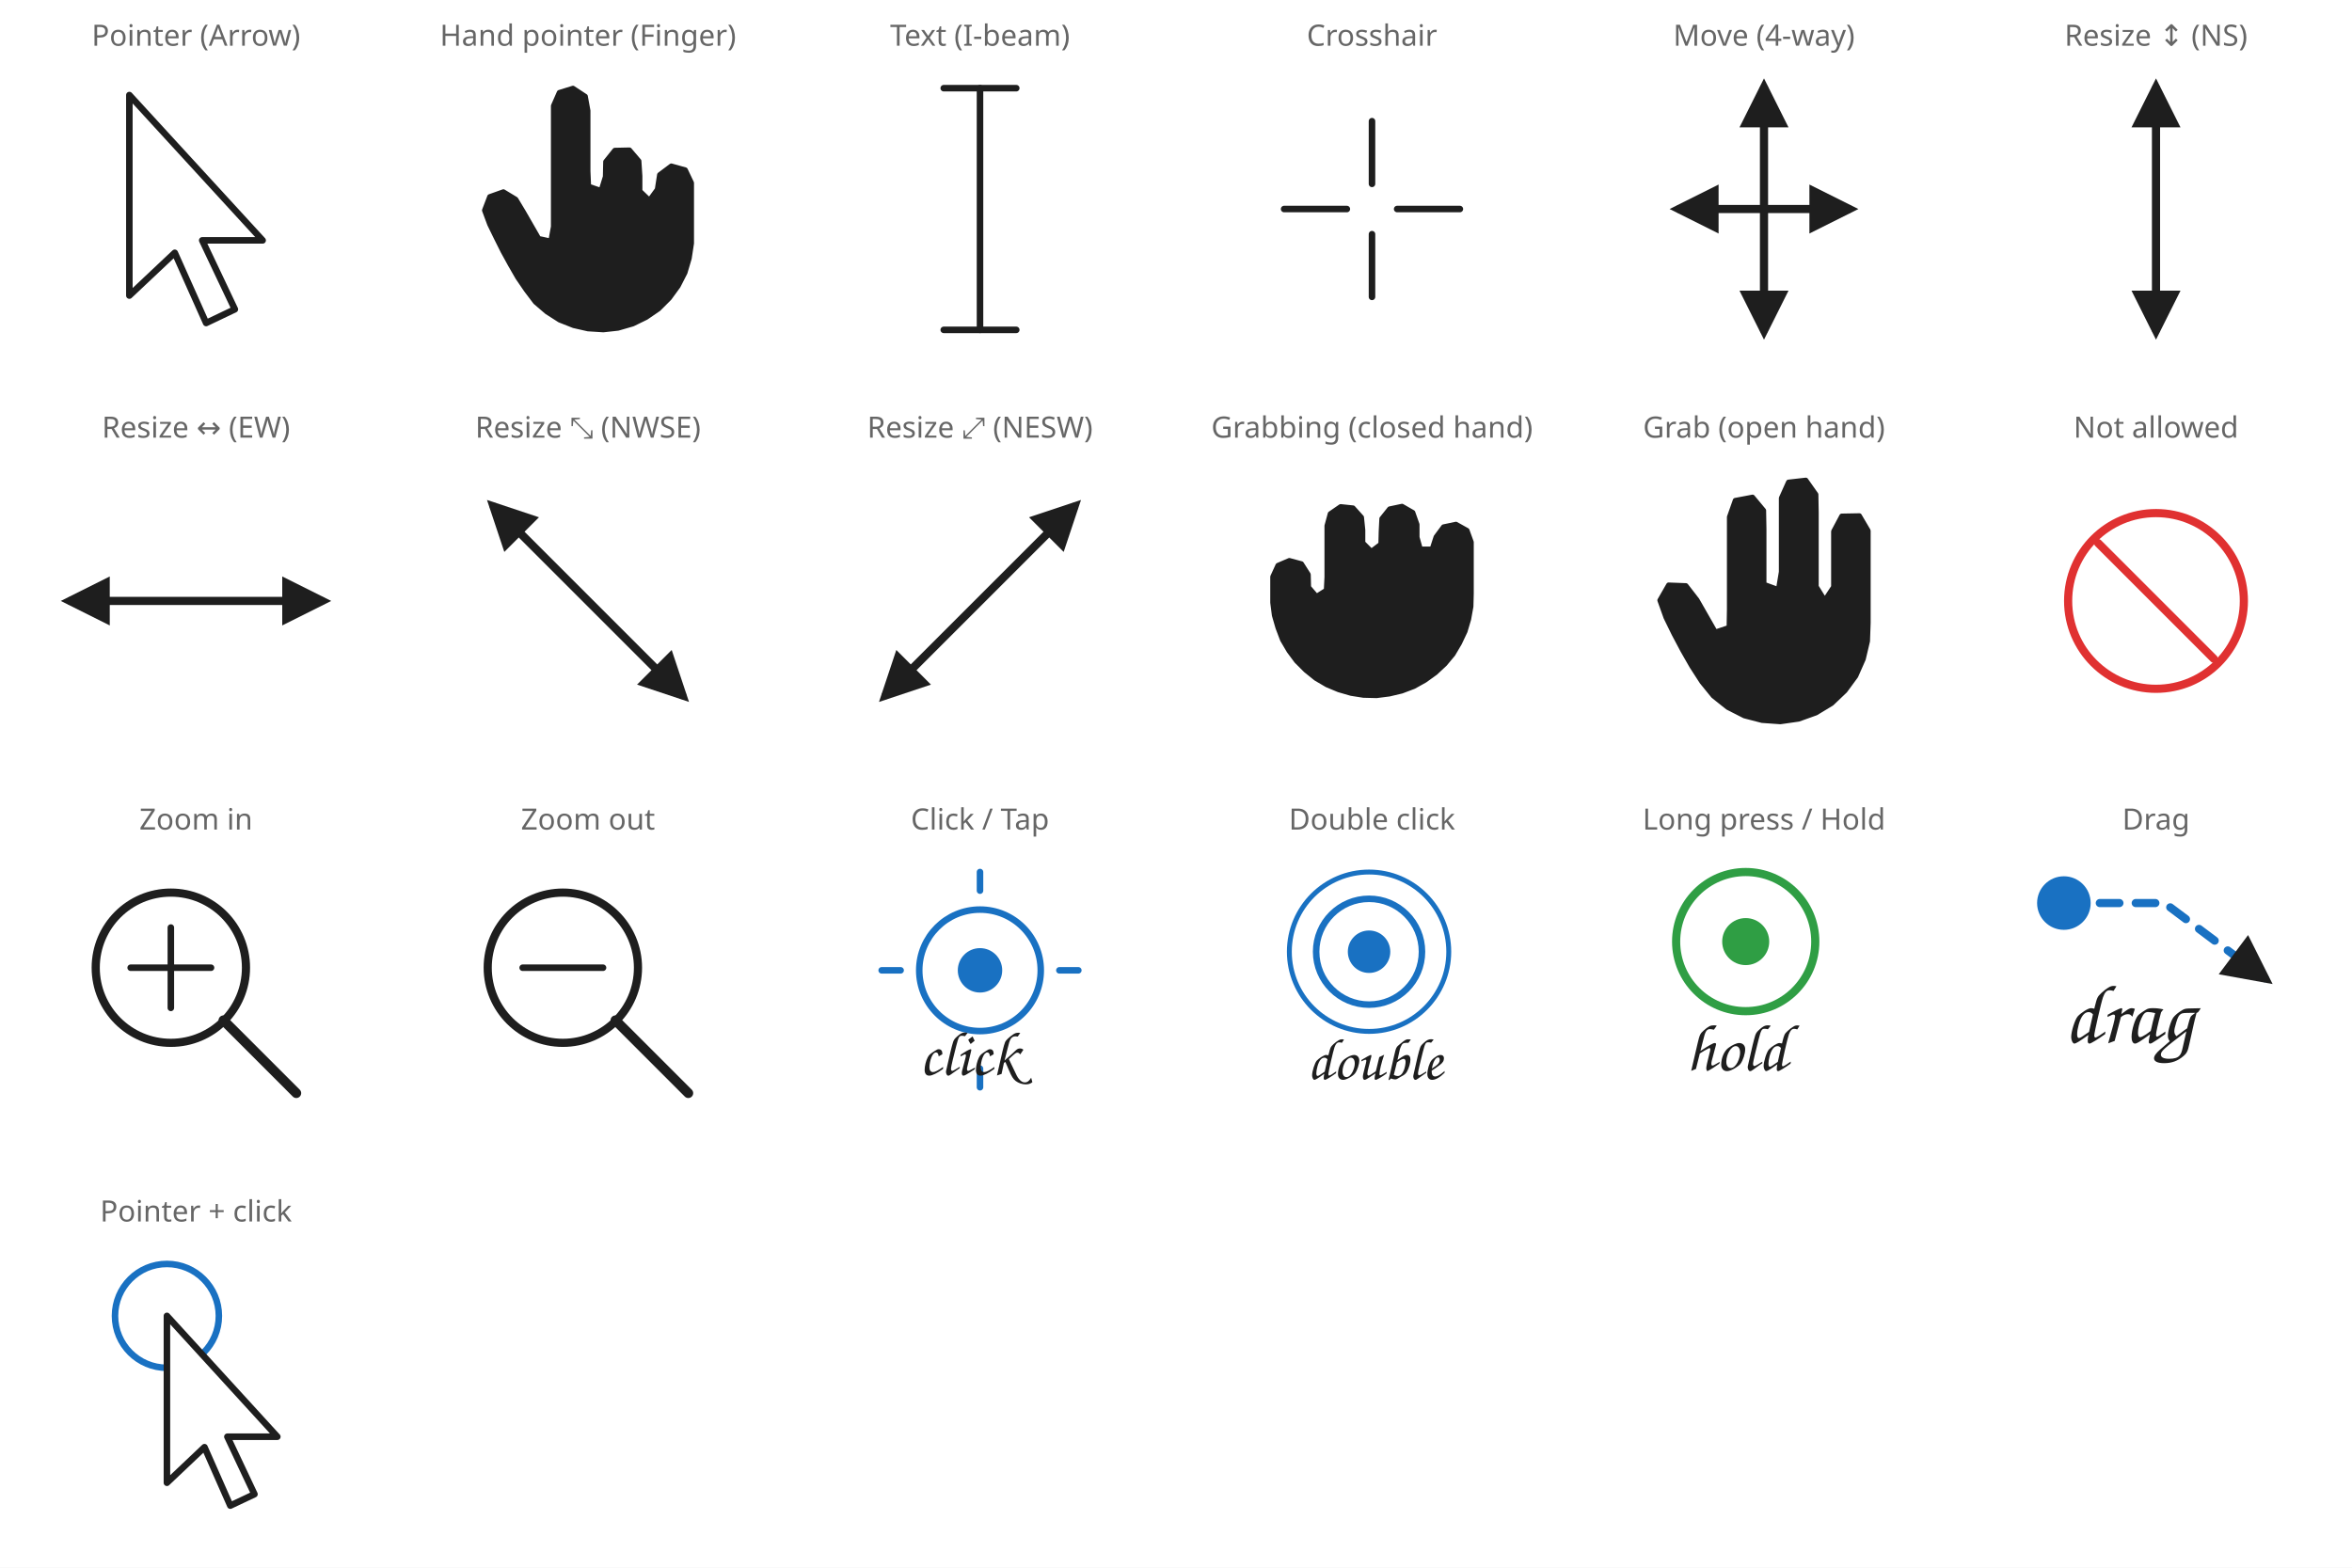
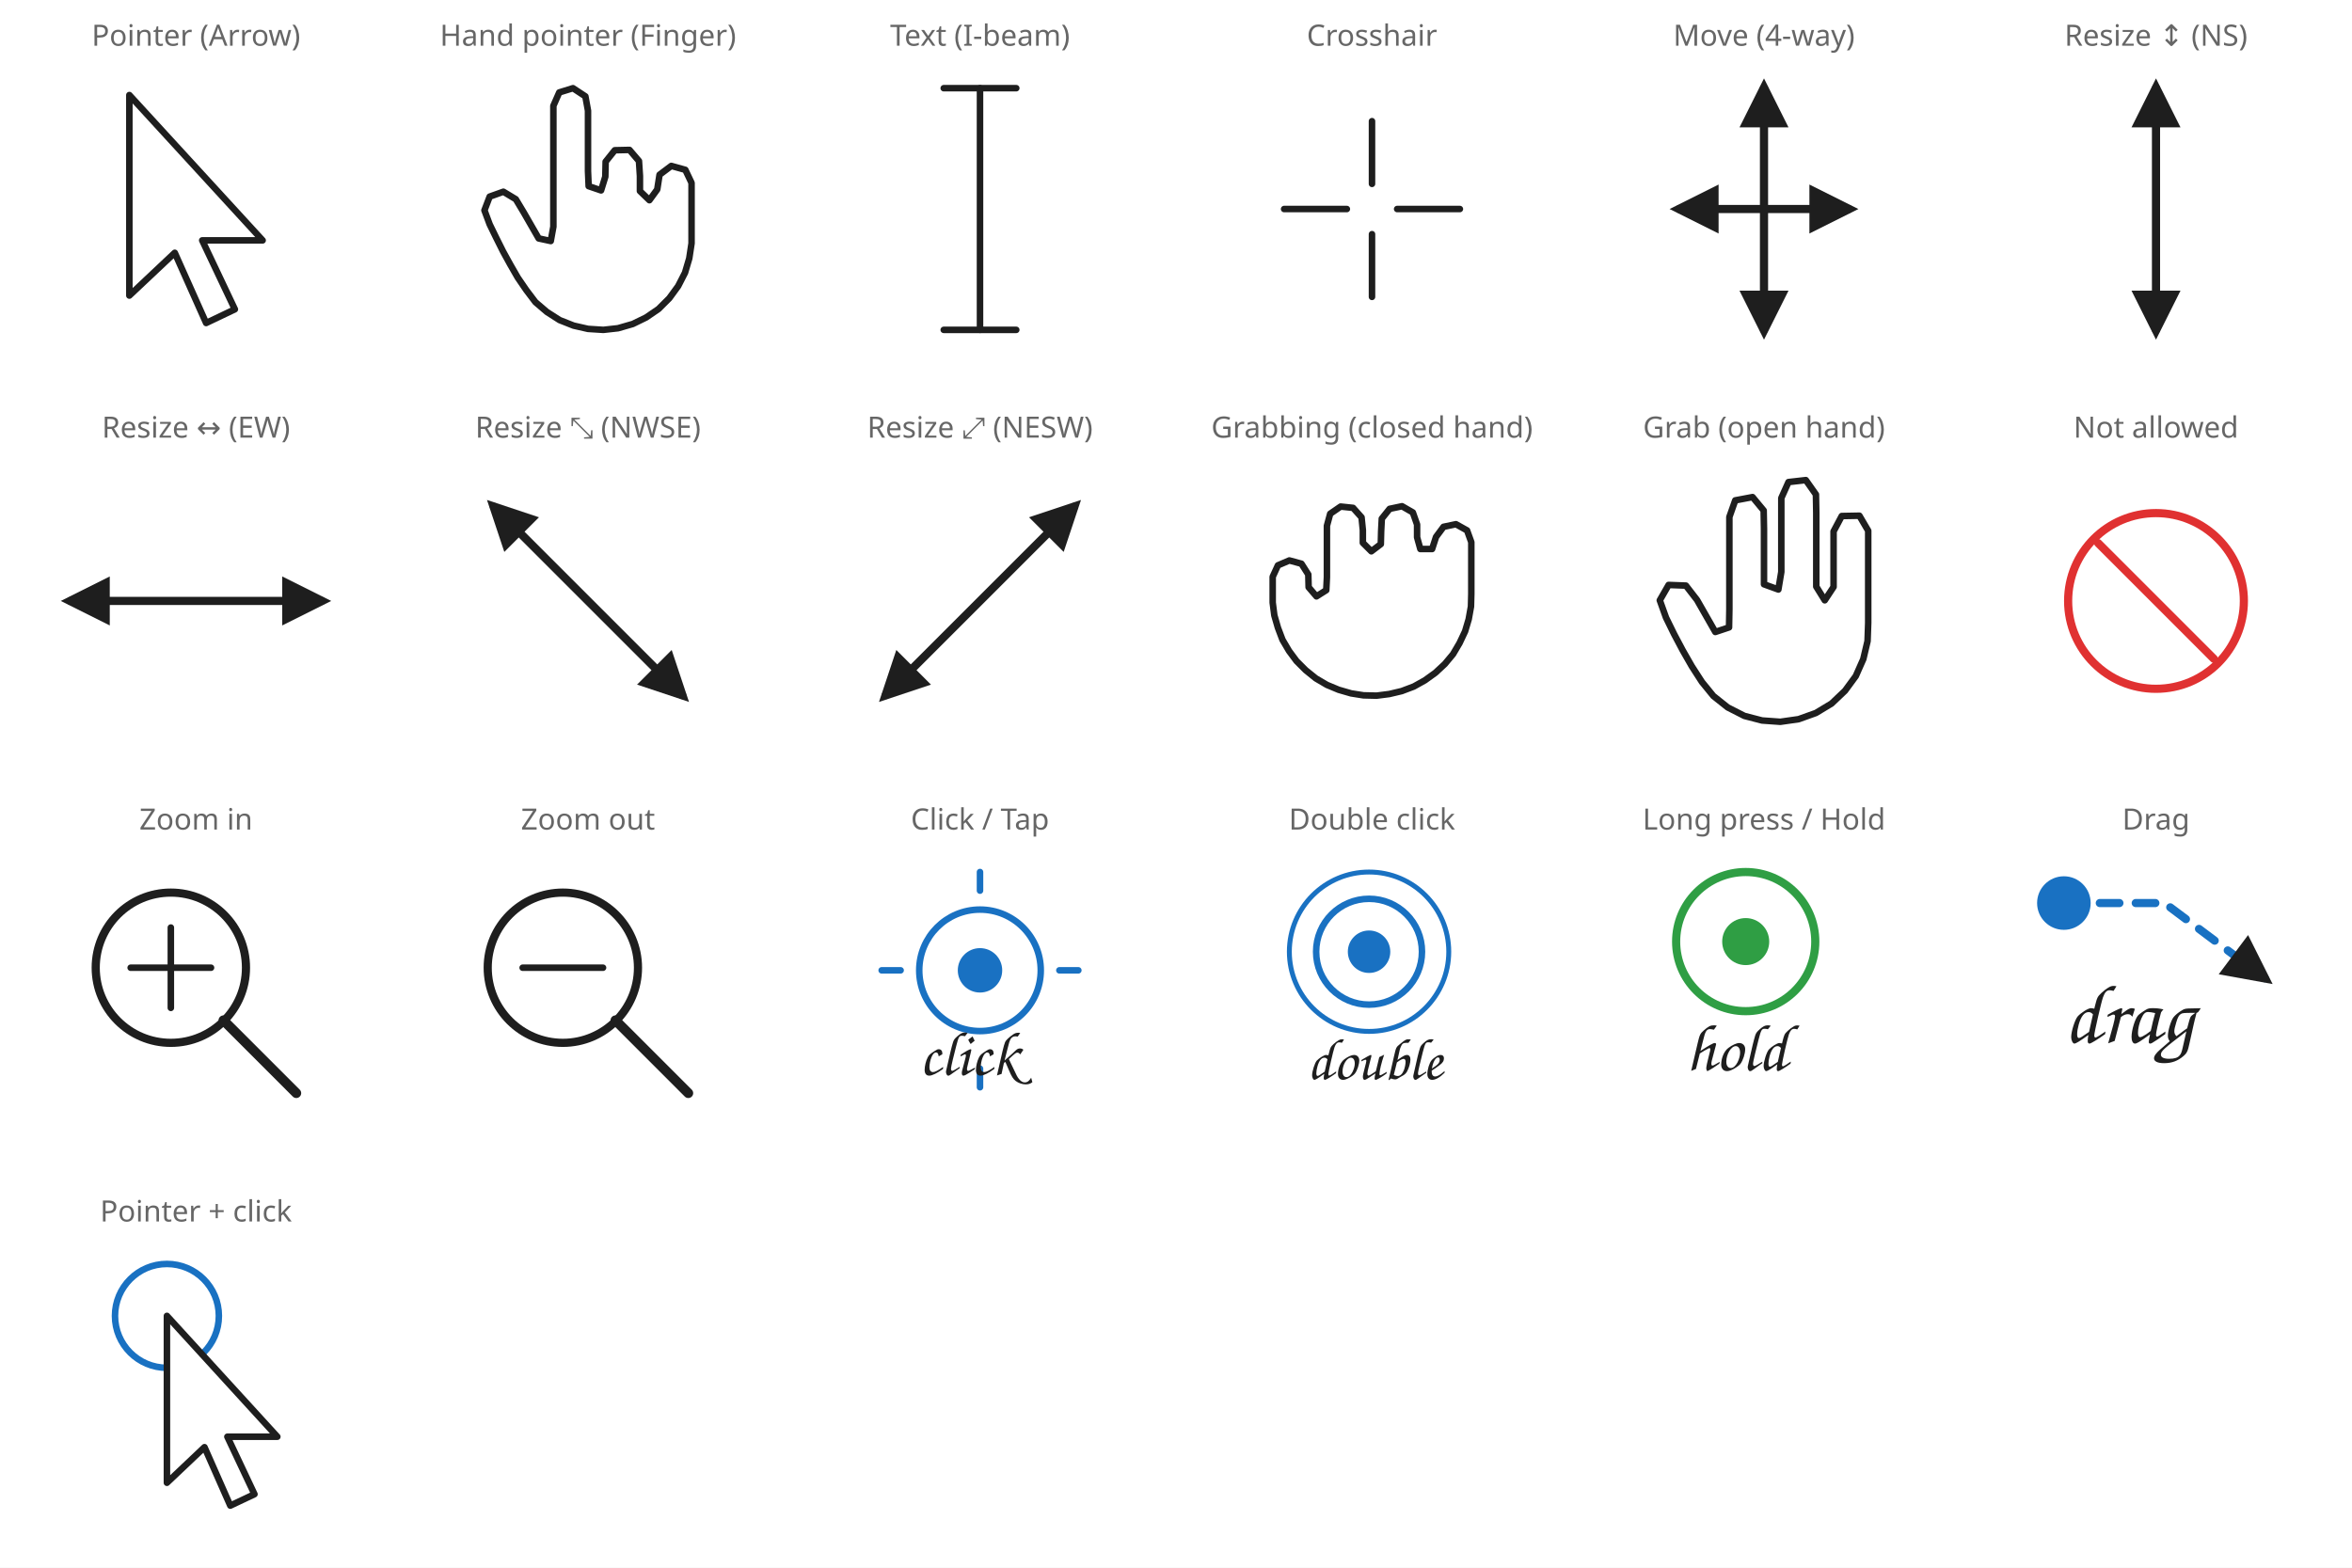
<svg xmlns="http://www.w3.org/2000/svg" width="720" height="480" viewBox="0 0 720 480">
  <defs>
    <marker id="tri" viewBox="0 0 10 10" refX="8" refY="5" markerWidth="6" markerHeight="6" orient="auto-start-reverse">
      <path d="M0 0L10 5L0 10z" fill="#1e1e1e" />
    </marker>
    <marker id="tris" viewBox="0 0 10 10" refX="8" refY="5" markerWidth="6" markerHeight="6" orient="auto-start-reverse">
      <path d="M0 0L10 5L0 10z" fill="#1e1e1e" />
    </marker>
  </defs>
  <rect width="100%" height="100%" fill="#ffffff" />
  <path d="M39.6 29.1 L39.6 90.5 L53.5 77.4 L63.1 98.9 L71.9 94.7 L61.9 73.6 L80.4 73.6 L39.6 29.1 Z" fill="#ffffff" stroke="#1e1e1e" stroke-width="2" stroke-linejoin="round" stroke-linecap="round" />
  <text x="60" y="14" font-family="sans-serif" font-size="9" fill="#666" text-anchor="middle">Pointer (Arrow)</text>
-   <path d="M211.7 56.0 L211.7 60.7 L211.7 65.3 L211.7 69.9 L211.7 74.5 L211.0 79.1 L209.7 83.5 L207.6 87.6 L204.9 91.3 L201.6 94.6 L197.8 97.2 L193.7 99.2 L189.2 100.5 L184.7 101.0 L180.0 100.7 L175.6 99.7 L171.3 98.0 L167.4 95.5 L163.9 92.5 L161.1 88.8 L158.5 85.0 L156.2 81.0 L154.0 77.0 L151.9 72.8 L149.9 68.7 L148.3 64.4 L149.9 60.2 L154.1 58.7 L157.9 61.0 L160.3 65.0 L162.6 69.0 L164.9 73.0 L168.6 73.8 L169.4 69.4 L169.4 64.8 L169.4 60.1 L169.4 55.5 L169.4 50.9 L169.4 46.3 L169.4 41.7 L169.4 37.0 L169.4 32.4 L171.2 28.3 L175.4 27.0 L179.2 29.5 L180.0 33.9 L180.0 38.6 L180.0 43.2 L180.0 47.8 L180.0 52.4 L180.2 57.0 L184.0 58.3 L185.3 54.1 L185.4 49.5 L188.2 46.0 L192.7 45.9 L195.6 49.3 L195.9 53.9 L195.9 58.5 L198.8 61.3 L201.2 58.0 L201.9 53.5 L205.5 50.8 L209.8 52.0 L211.7 56.0 Z" fill="#1e1e1e" stroke="#1e1e1e" stroke-width="1.5" stroke-linejoin="round" stroke-linecap="round" />
+   <path d="M211.7 56.0 L211.7 60.7 L211.7 65.3 L211.7 69.9 L211.7 74.5 L211.0 79.1 L209.7 83.5 L207.6 87.6 L204.9 91.3 L201.6 94.6 L197.8 97.2 L193.7 99.2 L189.2 100.5 L184.7 101.0 L180.0 100.7 L175.6 99.7 L171.3 98.0 L167.4 95.5 L163.9 92.5 L161.1 88.8 L158.5 85.0 L156.2 81.0 L154.0 77.0 L151.9 72.8 L149.9 68.7 L148.3 64.4 L149.9 60.2 L154.1 58.7 L157.9 61.0 L160.3 65.0 L162.6 69.0 L164.9 73.0 L168.6 73.8 L169.4 69.4 L169.4 64.8 L169.4 60.1 L169.4 55.5 L169.4 50.9 L169.4 46.3 L169.4 41.7 L169.4 37.0 L169.4 32.4 L171.2 28.3 L175.4 27.0 L179.2 29.5 L180.0 33.9 L180.0 38.6 L180.0 43.2 L180.0 47.8 L180.0 52.4 L180.2 57.0 L184.0 58.3 L185.3 54.1 L185.4 49.5 L188.2 46.0 L192.7 45.9 L195.6 49.3 L195.9 53.9 L195.9 58.5 L198.8 61.3 L201.2 58.0 L201.9 53.5 L205.5 50.8 L209.8 52.0 L211.7 56.0 Z" fill="#ffffff" stroke="#1e1e1e" stroke-width="2" stroke-linejoin="round" stroke-linecap="round" />
  <text x="180" y="14" font-family="sans-serif" font-size="9" fill="#666" text-anchor="middle">Hand pointer (Finger)</text>
  <path d="M288.9 27.0 L311.1 27.0" fill="none" stroke="#1e1e1e" stroke-width="2" stroke-linejoin="round" stroke-linecap="round" />
  <path d="M288.9 101.0 L311.1 101.0" fill="none" stroke="#1e1e1e" stroke-width="2" stroke-linejoin="round" stroke-linecap="round" />
  <path d="M300.0 27.0 L300.0 101.0" fill="none" stroke="#1e1e1e" stroke-width="2" stroke-linejoin="round" stroke-linecap="round" />
  <text x="300" y="14" font-family="sans-serif" font-size="9" fill="#666" text-anchor="middle">Text (I-beam)</text>
  <path d="M393.1 64.0 L412.3 64.0" fill="none" stroke="#1e1e1e" stroke-width="2" stroke-linejoin="round" stroke-linecap="round" />
  <path d="M427.7 64.0 L446.9 64.0" fill="none" stroke="#1e1e1e" stroke-width="2" stroke-linejoin="round" stroke-linecap="round" />
  <path d="M420.0 37.1 L420.0 56.3" fill="none" stroke="#1e1e1e" stroke-width="2" stroke-linejoin="round" stroke-linecap="round" />
  <path d="M420.0 71.7 L420.0 90.9" fill="none" stroke="#1e1e1e" stroke-width="2" stroke-linejoin="round" stroke-linecap="round" />
  <text x="420" y="14" font-family="sans-serif" font-size="9" fill="#666" text-anchor="middle">Crosshair</text>
  <path d="M540.0 27.0 L540.0 101.0" fill="none" stroke="#1e1e1e" stroke-width="2.5" stroke-linejoin="round" stroke-linecap="round" marker-end="url(#tri)" marker-start="url(#tris)" />
  <path d="M514.1 64.0 L565.9 64.0" fill="none" stroke="#1e1e1e" stroke-width="2.5" stroke-linejoin="round" stroke-linecap="round" marker-end="url(#tri)" marker-start="url(#tris)" />
  <text x="540" y="14" font-family="sans-serif" font-size="9" fill="#666" text-anchor="middle">Move (4-way)</text>
  <path d="M660.0 27.0 L660.0 101.0" fill="none" stroke="#1e1e1e" stroke-width="2.5" stroke-linejoin="round" stroke-linecap="round" marker-end="url(#tri)" marker-start="url(#tris)" />
  <text x="660" y="14" font-family="sans-serif" font-size="9" fill="#666" text-anchor="middle">Resize ↕ (NS)</text>
  <path d="M21.6 184.0 L98.4 184.0" fill="none" stroke="#1e1e1e" stroke-width="2.5" stroke-linejoin="round" stroke-linecap="round" marker-end="url(#tri)" marker-start="url(#tris)" />
  <text x="60" y="134" font-family="sans-serif" font-size="9" fill="#666" text-anchor="middle">Resize ↔ (EW)</text>
  <path d="M151.2 155.2 L208.8 212.8" fill="none" stroke="#1e1e1e" stroke-width="2.5" stroke-linejoin="round" stroke-linecap="round" marker-end="url(#tri)" marker-start="url(#tris)" />
  <text x="180" y="134" font-family="sans-serif" font-size="9" fill="#666" text-anchor="middle">Resize ⤡ (NWSE)</text>
  <path d="M271.2 212.8 L328.8 155.2" fill="none" stroke="#1e1e1e" stroke-width="2.5" stroke-linejoin="round" stroke-linecap="round" marker-end="url(#tri)" marker-start="url(#tris)" />
  <text x="300" y="134" font-family="sans-serif" font-size="9" fill="#666" text-anchor="middle">Resize ⤢ (NESW)</text>
-   <path d="M450.4 166.0 L450.4 169.9 L450.4 173.9 L450.4 177.8 L450.4 181.8 L450.3 185.7 L449.6 189.6 L448.5 193.3 L446.8 196.9 L444.8 200.3 L442.3 203.3 L439.4 206.0 L436.2 208.3 L432.8 210.2 L429.1 211.6 L425.3 212.5 L421.4 213.0 L417.4 212.9 L413.6 212.3 L409.8 211.2 L406.2 209.7 L402.8 207.7 L399.7 205.2 L396.9 202.4 L394.6 199.3 L392.6 195.9 L391.2 192.2 L390.1 188.4 L389.6 184.5 L389.6 180.6 L389.6 176.6 L391.2 173.1 L394.7 171.6 L398.4 172.6 L400.5 175.9 L400.6 179.8 L403.0 182.6 L406.0 180.7 L406.2 176.7 L406.2 172.8 L406.2 168.9 L406.2 164.9 L406.2 161.0 L407.2 157.3 L410.4 155.1 L414.2 155.5 L416.8 158.4 L417.2 162.3 L417.2 166.2 L419.8 168.8 L422.7 166.6 L422.8 162.7 L423.0 158.8 L425.4 155.8 L429.2 155.0 L432.5 156.9 L433.8 160.6 L433.8 164.5 L434.8 168.1 L438.4 168.1 L439.6 164.4 L441.9 161.3 L445.7 160.5 L449.1 162.4 L450.4 166.0 Z" fill="#1e1e1e" stroke="#1e1e1e" stroke-width="1.5" stroke-linejoin="round" stroke-linecap="round" />
+   <path d="M450.4 166.0 L450.4 169.9 L450.4 173.9 L450.4 177.8 L450.4 181.8 L450.3 185.7 L449.6 189.6 L448.5 193.3 L446.8 196.9 L444.8 200.3 L442.3 203.3 L439.4 206.0 L436.2 208.3 L432.8 210.2 L429.1 211.6 L425.3 212.5 L421.4 213.0 L417.4 212.9 L413.6 212.3 L409.8 211.2 L406.2 209.7 L402.8 207.7 L399.7 205.2 L396.9 202.4 L394.6 199.3 L392.6 195.9 L391.2 192.2 L390.1 188.4 L389.6 184.5 L389.6 180.6 L389.6 176.6 L391.2 173.1 L394.7 171.6 L398.4 172.6 L400.5 175.9 L400.6 179.8 L403.0 182.6 L406.0 180.7 L406.2 176.7 L406.2 172.8 L406.2 168.9 L406.2 164.9 L406.2 161.0 L407.2 157.3 L410.4 155.1 L414.2 155.5 L416.8 158.4 L417.2 162.3 L417.2 166.2 L419.8 168.8 L422.7 166.6 L422.8 162.7 L423.0 158.8 L425.4 155.8 L429.2 155.0 L432.5 156.9 L433.8 160.6 L433.8 164.5 L434.8 168.1 L438.4 168.1 L439.6 164.4 L441.9 161.3 L445.7 160.5 L449.1 162.4 L450.4 166.0 Z" fill="#ffffff" stroke="#1e1e1e" stroke-width="2" stroke-linejoin="round" stroke-linecap="round" />
  <text x="420" y="134" font-family="sans-serif" font-size="9" fill="#666" text-anchor="middle">Grabbing (closed hand)</text>
-   <path d="M571.9 162.5 L571.9 168.1 L571.9 173.8 L571.9 179.4 L571.9 185.1 L571.9 190.7 L571.7 196.3 L570.4 201.8 L568.1 207.0 L564.8 211.5 L560.7 215.4 L555.9 218.3 L550.6 220.2 L545.0 221.0 L539.4 220.6 L534.0 219.2 L528.9 216.6 L524.5 213.1 L521.0 208.8 L517.9 204.0 L515.1 199.1 L512.5 194.2 L510.0 189.1 L508.1 183.8 L510.8 179.1 L516.1 179.3 L519.5 183.7 L522.3 188.6 L525.1 193.5 L529.3 192.1 L529.4 186.5 L529.4 180.9 L529.4 175.2 L529.4 169.6 L529.4 163.9 L529.4 158.3 L531.2 153.2 L536.5 152.2 L539.9 156.3 L540.0 161.9 L540.0 167.6 L540.0 173.2 L540.0 178.9 L544.4 180.5 L545.3 175.1 L545.3 169.5 L545.3 163.8 L545.3 158.2 L545.3 152.5 L547.5 147.6 L552.8 147.0 L555.9 151.4 L556.0 157.0 L556.0 162.7 L556.0 168.3 L556.0 174.0 L556.0 179.6 L558.6 183.8 L561.3 179.7 L561.3 174.0 L561.3 168.4 L561.3 162.7 L563.8 158.0 L569.2 157.9 L571.9 162.5 Z" fill="#1e1e1e" stroke="#1e1e1e" stroke-width="1.5" stroke-linejoin="round" stroke-linecap="round" />
+   <path d="M571.9 162.5 L571.9 168.1 L571.9 173.8 L571.9 179.4 L571.9 185.1 L571.9 190.7 L571.7 196.3 L570.4 201.8 L568.1 207.0 L564.8 211.5 L560.7 215.4 L555.9 218.3 L550.6 220.2 L545.0 221.0 L539.4 220.6 L534.0 219.2 L528.9 216.6 L524.5 213.1 L521.0 208.8 L517.9 204.0 L515.1 199.1 L512.5 194.2 L510.0 189.1 L508.1 183.8 L510.8 179.1 L516.1 179.3 L519.5 183.7 L522.3 188.6 L525.1 193.5 L529.3 192.1 L529.4 186.5 L529.4 180.9 L529.4 175.2 L529.4 169.6 L529.4 163.9 L529.4 158.3 L531.2 153.2 L536.5 152.2 L539.9 156.3 L540.0 161.9 L540.0 167.6 L540.0 173.2 L540.0 178.9 L544.4 180.5 L545.3 175.1 L545.3 169.5 L545.3 163.8 L545.3 158.2 L545.3 152.5 L547.5 147.6 L552.8 147.0 L555.9 151.4 L556.0 157.0 L556.0 162.7 L556.0 168.3 L556.0 174.0 L556.0 179.6 L558.6 183.8 L561.3 179.7 L561.3 174.0 L561.3 168.4 L561.3 162.7 L563.8 158.0 L569.2 157.9 L571.9 162.5 Z" fill="#ffffff" stroke="#1e1e1e" stroke-width="2" stroke-linejoin="round" stroke-linecap="round" />
  <text x="540" y="134" font-family="sans-serif" font-size="9" fill="#666" text-anchor="middle">Grab (open hand)</text>
  <ellipse cx="660.0" cy="184.0" rx="26.9" ry="26.9" fill="none" stroke="#e03131" stroke-width="2.5" />
  <path d="M642.3 166.3 L677.7 201.7" fill="none" stroke="#e03131" stroke-width="2.5" stroke-linejoin="round" stroke-linecap="round" />
  <text x="660" y="134" font-family="sans-serif" font-size="9" fill="#666" text-anchor="middle">Not allowed</text>
  <ellipse cx="52.3" cy="296.3" rx="23.0" ry="23.0" fill="#ffffff" stroke="#1e1e1e" stroke-width="2.5" />
  <path d="M68.4 312.4 L90.7 334.7" fill="none" stroke="#1e1e1e" stroke-width="3" stroke-linejoin="round" stroke-linecap="round" />
  <path d="M52.3 284.0 L52.3 308.6" fill="none" stroke="#1e1e1e" stroke-width="2" stroke-linejoin="round" stroke-linecap="round" />
  <path d="M40.0 296.3 L64.6 296.3" fill="none" stroke="#1e1e1e" stroke-width="2" stroke-linejoin="round" stroke-linecap="round" />
  <text x="60" y="254" font-family="sans-serif" font-size="9" fill="#666" text-anchor="middle">Zoom in</text>
  <ellipse cx="172.3" cy="296.3" rx="23.0" ry="23.0" fill="#ffffff" stroke="#1e1e1e" stroke-width="2.5" />
  <path d="M188.4 312.4 L210.7 334.7" fill="none" stroke="#1e1e1e" stroke-width="3" stroke-linejoin="round" stroke-linecap="round" />
  <path d="M160.0 296.3 L184.6 296.3" fill="none" stroke="#1e1e1e" stroke-width="2" stroke-linejoin="round" stroke-linecap="round" />
  <text x="180" y="254" font-family="sans-serif" font-size="9" fill="#666" text-anchor="middle">Zoom out</text>
  <ellipse cx="300.0" cy="297.1" rx="6.3" ry="6.3" fill="#1971c2" stroke="#1971c2" stroke-width="1" />
  <ellipse cx="300.0" cy="297.1" rx="18.6" ry="18.6" fill="none" stroke="#1971c2" stroke-width="2" />
  <path d="M300.0 272.7 L300.0 267.0" fill="none" stroke="#1971c2" stroke-width="2" stroke-linejoin="round" stroke-linecap="round" />
  <path d="M300.0 327.2 L300.0 332.9" fill="none" stroke="#1971c2" stroke-width="2" stroke-linejoin="round" stroke-linecap="round" />
  <path d="M275.7 297.1 L269.9 297.1" fill="none" stroke="#1971c2" stroke-width="2" stroke-linejoin="round" stroke-linecap="round" />
  <path d="M324.3 297.1 L330.1 297.1" fill="none" stroke="#1971c2" stroke-width="2" stroke-linejoin="round" stroke-linecap="round" />
  <text x="281.4" y="329.1" font-family="Comic Sans MS, cursive" font-size="19.1" fill="#1e1e1e" text-anchor="start">click</text>
  <text x="300" y="254" font-family="sans-serif" font-size="9" fill="#666" text-anchor="middle">Click / Tap</text>
  <ellipse cx="419.1" cy="291.4" rx="6.0" ry="6.0" fill="#1971c2" stroke="#1971c2" stroke-width="1" />
  <ellipse cx="419.1" cy="291.4" rx="16.2" ry="16.2" fill="none" stroke="#1971c2" stroke-width="2" />
  <ellipse cx="419.1" cy="291.4" rx="24.4" ry="24.4" fill="none" stroke="#1971c2" stroke-width="1.5" />
  <text x="400.1" y="330.4" font-family="Comic Sans MS, cursive" font-size="18.0" fill="#1e1e1e" text-anchor="start">double</text>
  <text x="420" y="254" font-family="sans-serif" font-size="9" fill="#666" text-anchor="middle">Double click</text>
  <ellipse cx="534.4" cy="288.3" rx="6.7" ry="6.7" fill="#2f9e44" stroke="#2f9e44" stroke-width="1" />
  <ellipse cx="534.4" cy="288.3" rx="21.3" ry="21.3" fill="none" stroke="#2f9e44" stroke-width="2.5" />
  <text x="516.2" y="327.7" font-family="Comic Sans MS, cursive" font-size="20.3" fill="#1e1e1e" text-anchor="start">hold</text>
  <text x="540" y="254" font-family="sans-serif" font-size="9" fill="#666" text-anchor="middle">Long press / Hold</text>
  <ellipse cx="631.8" cy="276.5" rx="7.7" ry="7.7" fill="#1971c2" stroke="#1971c2" stroke-width="1" />
  <path d="M631.8 276.5 L662.6 276.5 L693.3 299.5" fill="none" stroke="#1971c2" stroke-width="2.5" stroke-linejoin="round" stroke-linecap="round" stroke-dasharray="6 5" marker-end="url(#tri)" />
  <text x="631.8" y="319.2" font-family="Comic Sans MS, cursive" font-size="25.6" fill="#1e1e1e" text-anchor="start">drag</text>
  <text x="660" y="254" font-family="sans-serif" font-size="9" fill="#666" text-anchor="middle">Drag</text>
  <ellipse cx="51.1" cy="402.9" rx="15.9" ry="15.9" fill="none" stroke="#1971c2" stroke-width="2" />
  <path d="M51.1 402.9 L51.1 454.0 L62.6 443.1 L70.5 461.0 L77.9 457.5 L69.6 439.9 L84.9 439.9 L51.1 402.9 Z" fill="#ffffff" stroke="#1e1e1e" stroke-width="2" stroke-linejoin="round" stroke-linecap="round" />
  <text x="60" y="374" font-family="sans-serif" font-size="9" fill="#666" text-anchor="middle">Pointer + click</text>
</svg>
